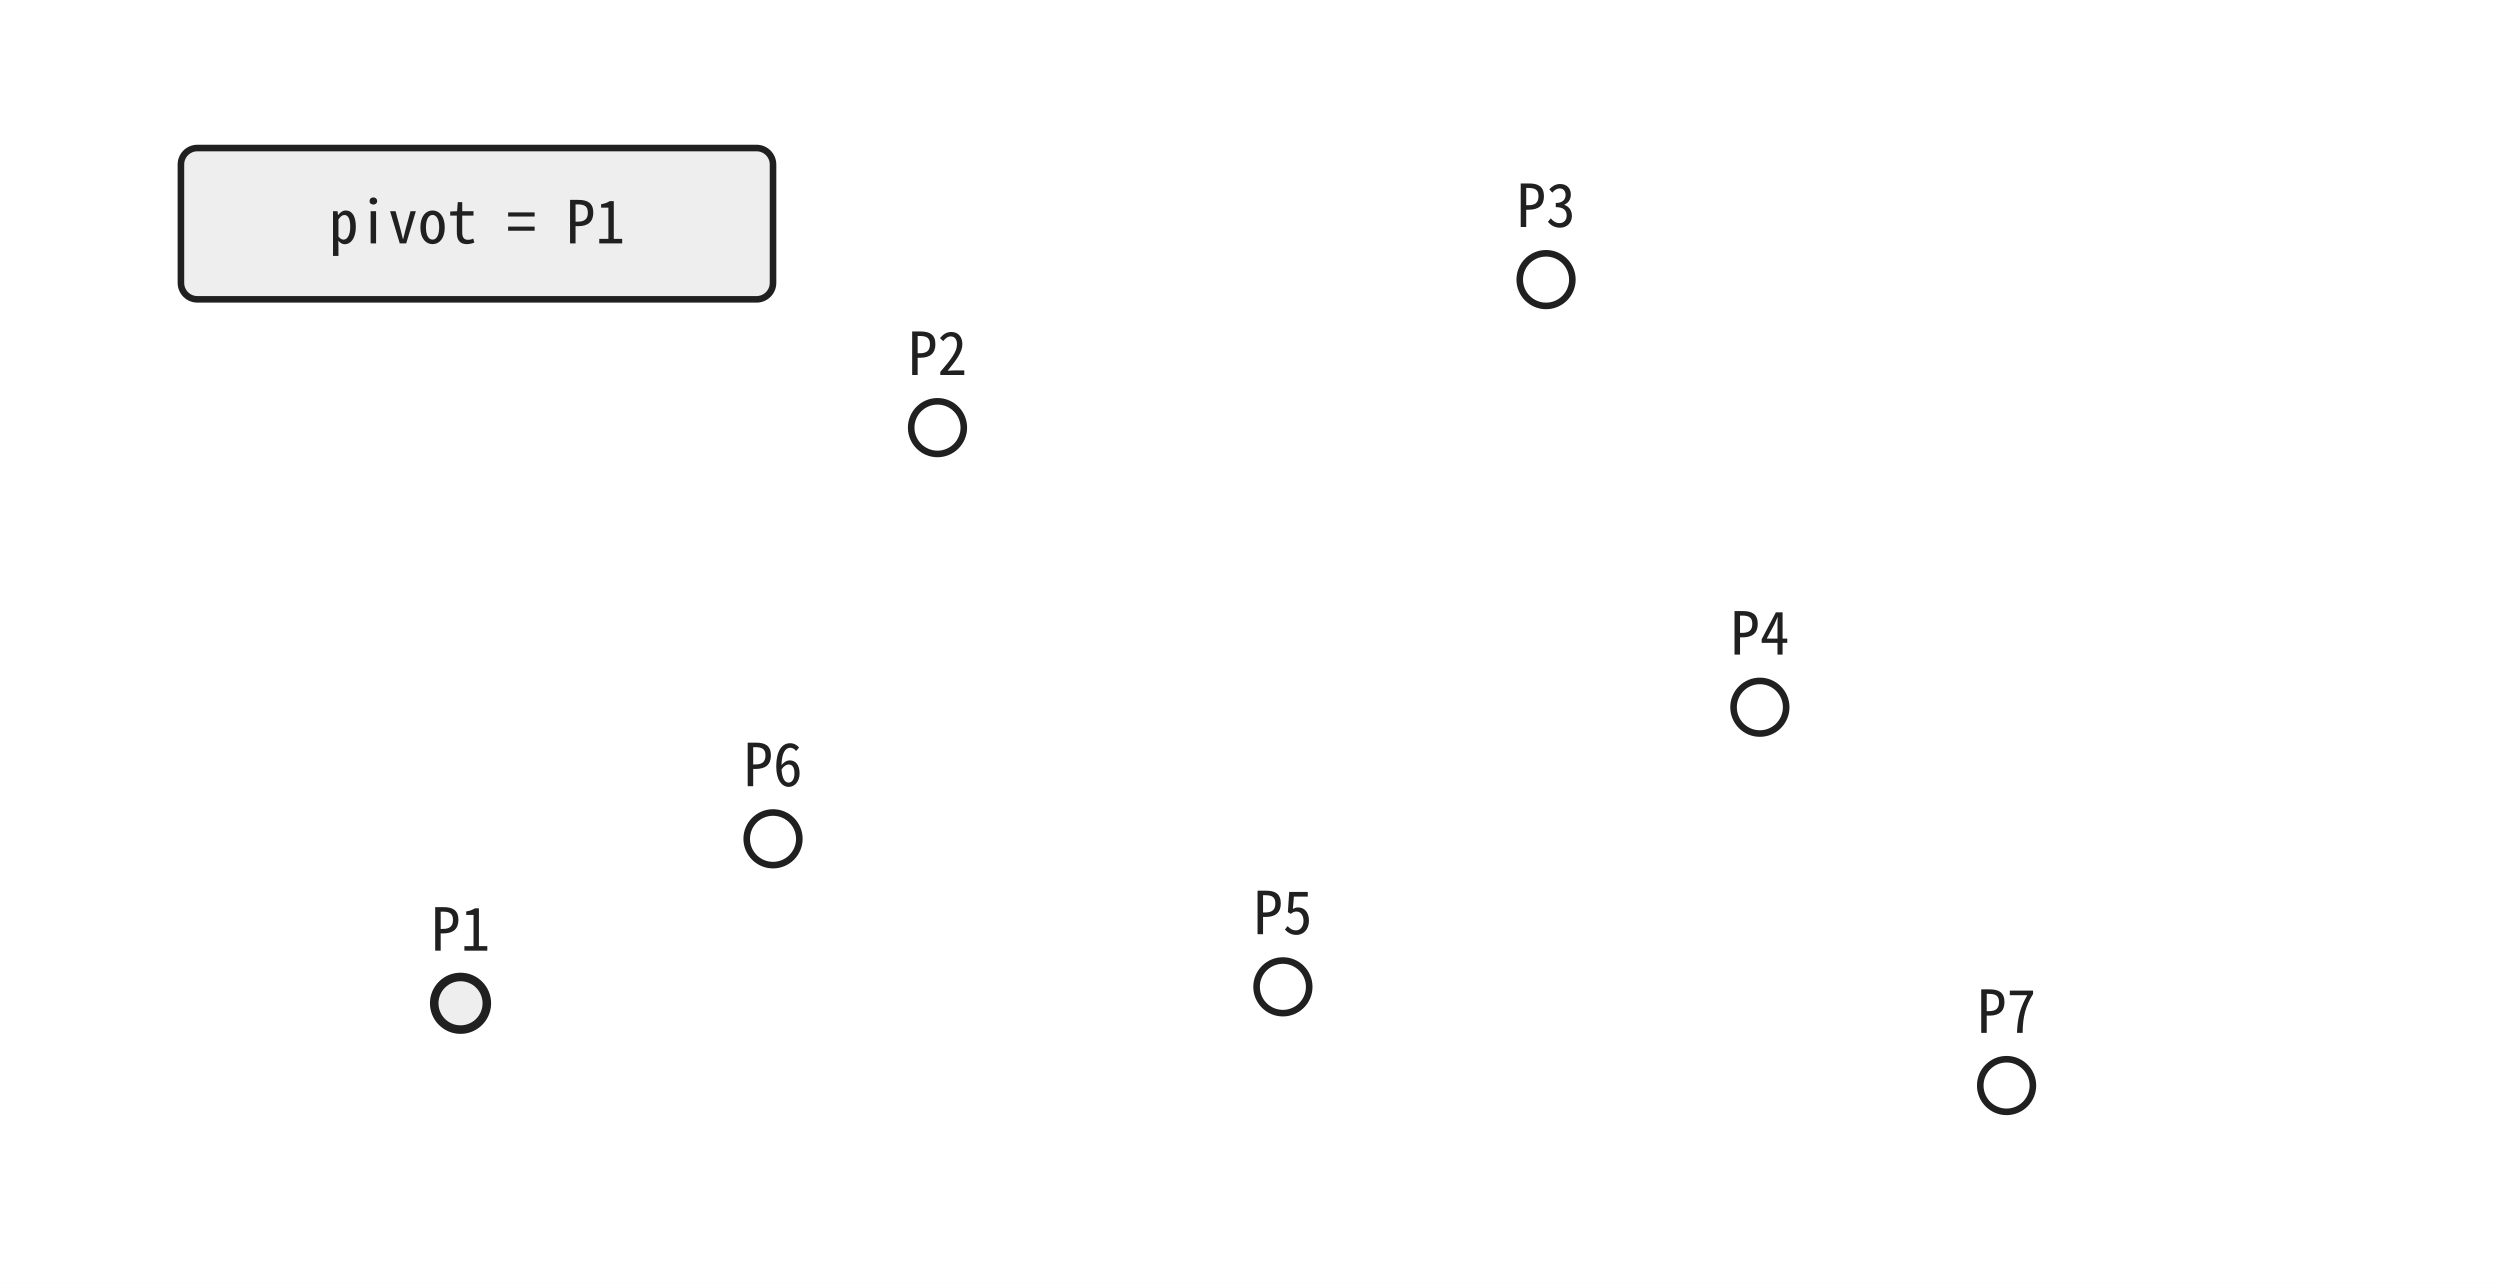
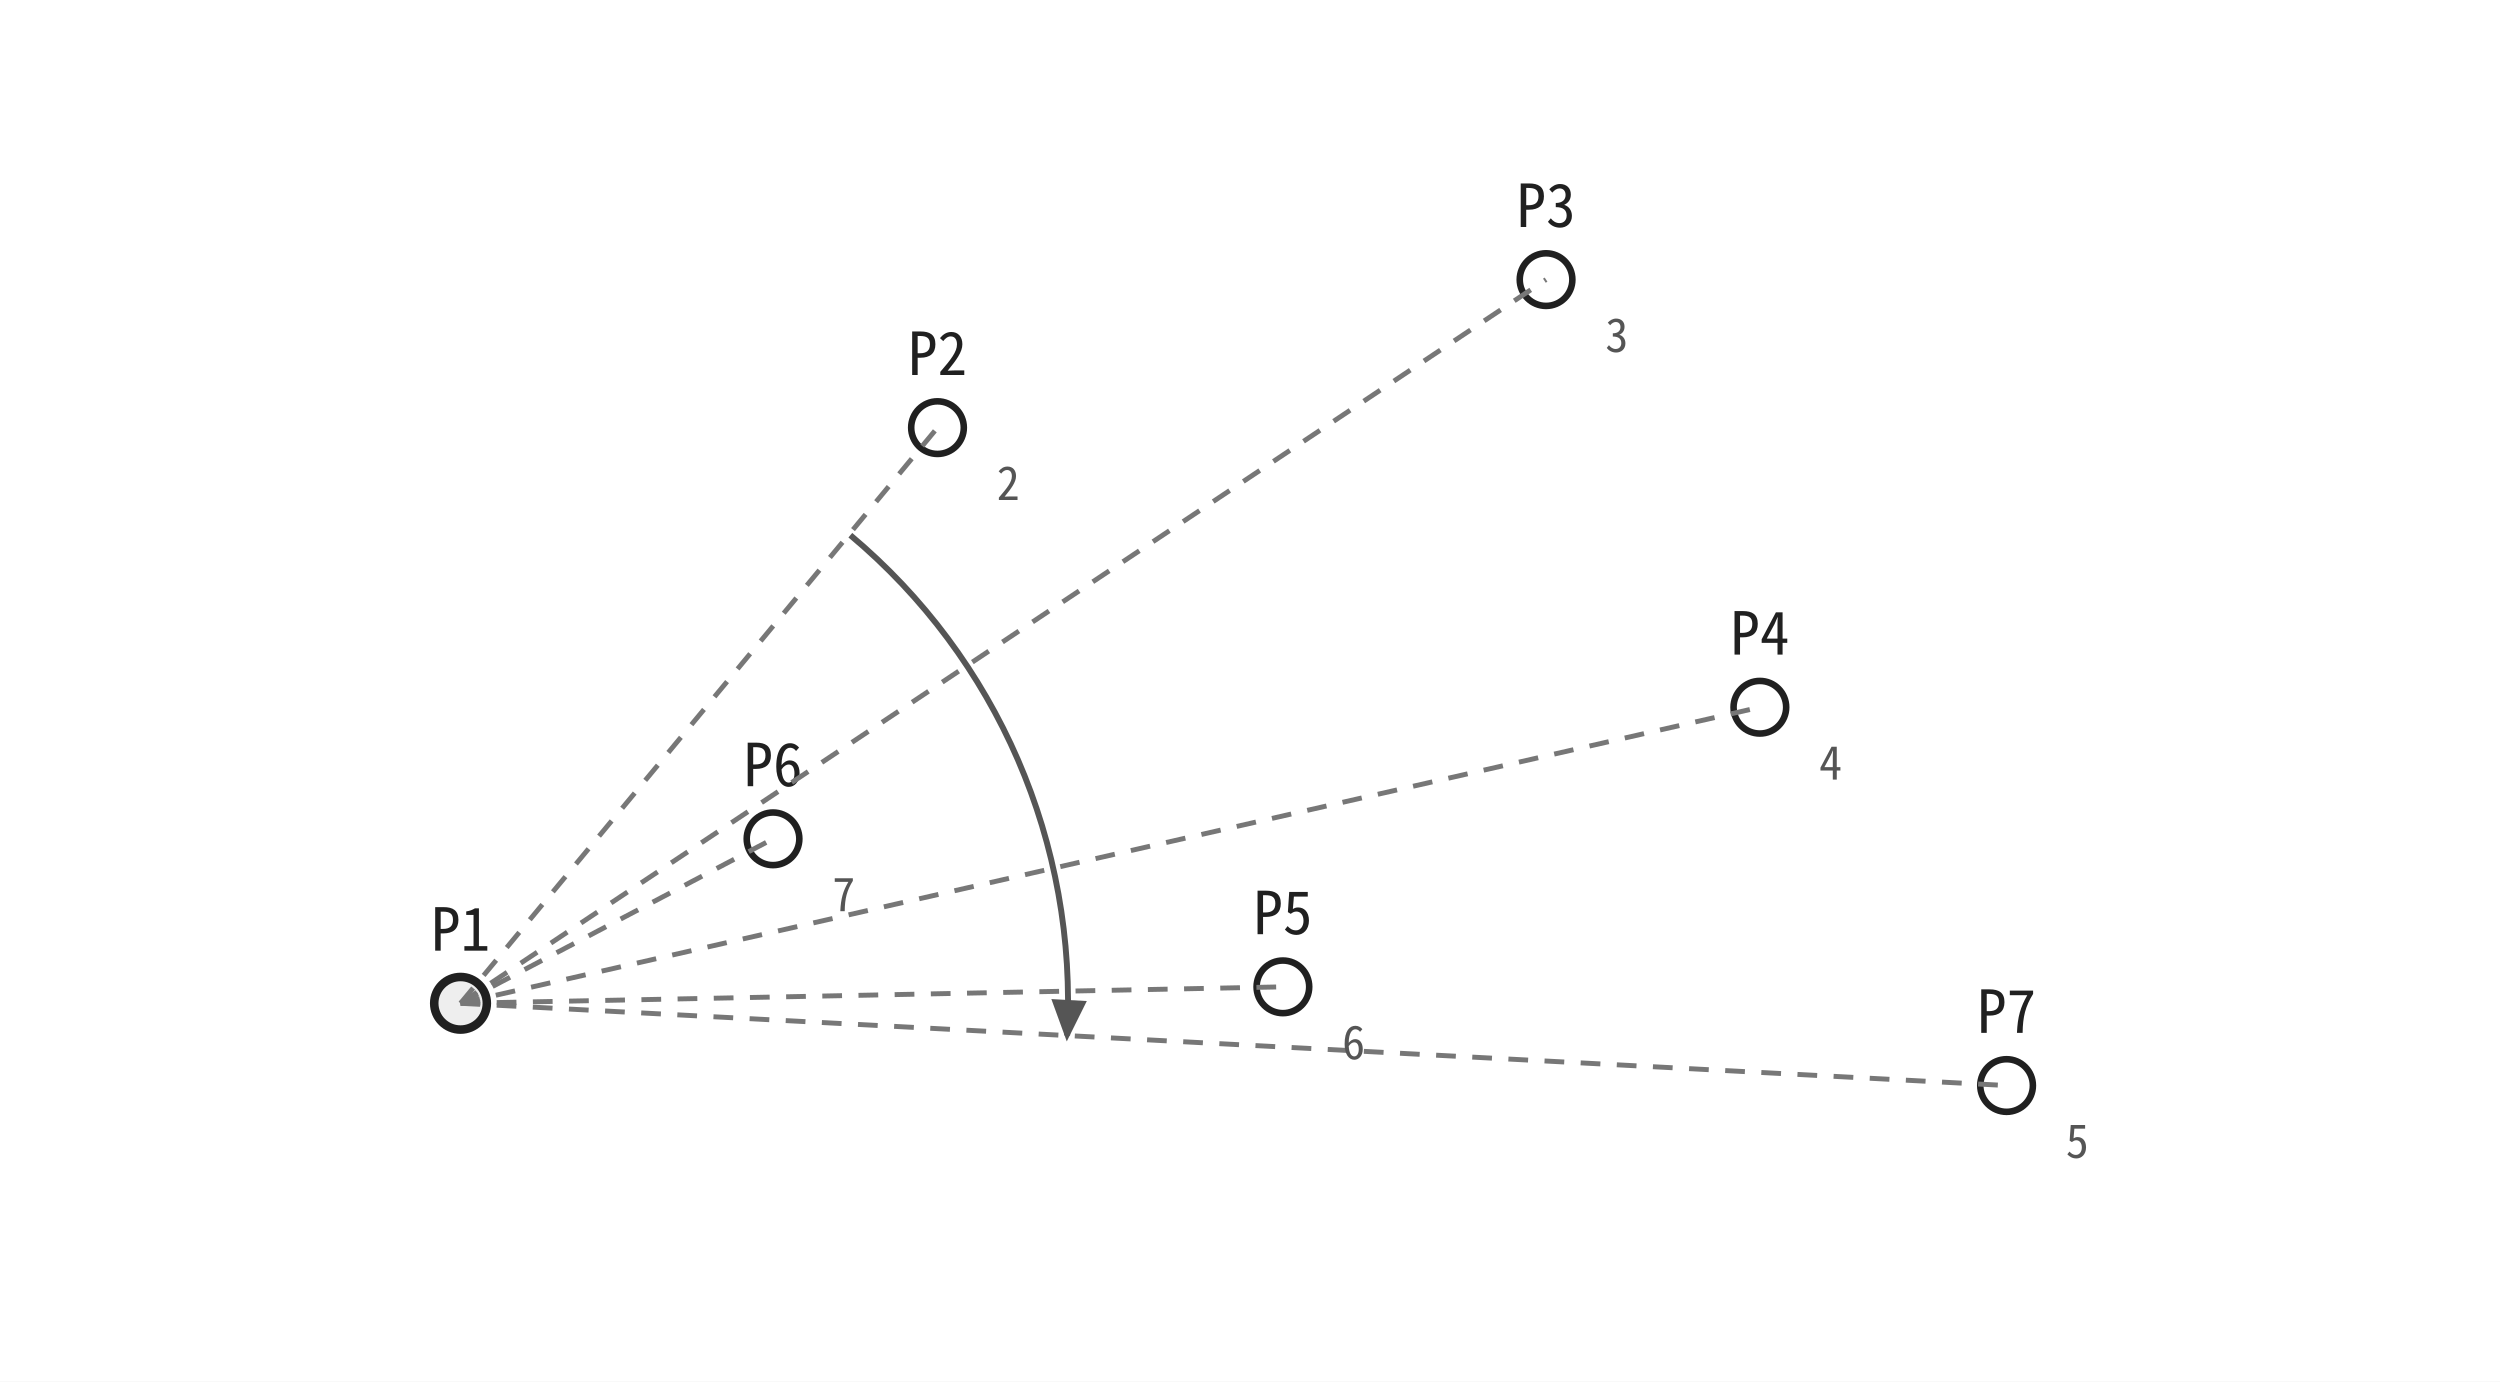
- <svg xmlns="http://www.w3.org/2000/svg" width="760" height="390" viewBox="0 0 760 390">
+ <svg xmlns="http://www.w3.org/2000/svg" width="760" height="420" viewBox="0 0 760 420">
  <rect width="100%" height="100%" fill="white" />
  <style>
text{font-family:"JetBrains Mono","Consolas","Noto Sans Mono CJK KR",monospace;fill:#202020}
.label{font-size:18px}.small{font-size:14px;fill:#555}.tiny{font-size:13px;fill:#555}
.point{fill:white;stroke:#202020;stroke-width:2}.pointHi{fill:#eee;stroke:#202020;stroke-width:2.6}
.line{fill:none;stroke:#888;stroke-width:1.8}.lineHi{fill:none;stroke:#202020;stroke-width:3.2}
.hull{fill:none;stroke:#202020;stroke-width:3.2}
.dash{fill:none;stroke:#777;stroke-width:1.5;stroke-dasharray:6 5}
.arc{fill:none;stroke:#555;stroke-width:1.8;marker-end:url(#arrowSmall)}
.box{fill:white;stroke:#777;stroke-width:1.2;rx:5}.boxHi{fill:#eee;stroke:#202020;stroke-width:2;rx:5}
.cell{fill:white;stroke:#777;stroke-width:1.2}.cellHi{fill:#eee;stroke:#202020;stroke-width:2}.cellPop{fill:#f7f7f7;stroke:#202020;stroke-width:2;stroke-dasharray:5 4}
.arrow{fill:none;stroke:#202020;stroke-width:1.7;marker-end:url(#arrow)}
</style>
  <defs>
    <marker id="arrow" markerWidth="9" markerHeight="9" refX="7" refY="3" orient="auto">
      <path d="M0,0 L0,6 L8,3 z" fill="#202020" />
    </marker>
    <marker id="arrowSmall" markerWidth="8" markerHeight="8" refX="6" refY="3" orient="auto">
      <path d="M0,0 L0,6 L7,3 z" fill="#555" />
    </marker>
  </defs>
  <circle cx="140" cy="305" r="8" class="pointHi" />
  <text x="140" y="289" text-anchor="middle" class="label">P1</text>
  <circle cx="285" cy="130" r="8" class="point" />
  <text x="285" y="114" text-anchor="middle" class="label">P2</text>
  <circle cx="470" cy="85" r="8" class="point" />
  <text x="470" y="69" text-anchor="middle" class="label">P3</text>
  <circle cx="535" cy="215" r="8" class="point" />
  <text x="535" y="199" text-anchor="middle" class="label">P4</text>
  <circle cx="390" cy="300" r="8" class="point" />
  <text x="390" y="284" text-anchor="middle" class="label">P5</text>
  <circle cx="235" cy="255" r="8" class="point" />
  <text x="235" y="239" text-anchor="middle" class="label">P6</text>
  <circle cx="610" cy="330" r="8" class="point" />
  <text x="610" y="314" text-anchor="middle" class="label">P7</text>
-   <rect x="55" y="45" width="180" height="46" class="boxHi" />
-   <text x="145.0" y="74.0" text-anchor="middle" class="label">pivot = P1</text>
+   <line x1="140" y1="305" x2="285" y2="130" class="dash" />
+   <line x1="140" y1="305" x2="470" y2="85" class="dash" />
+   <line x1="140" y1="305" x2="535" y2="215" class="dash" />
+   <line x1="140" y1="305" x2="610" y2="330" class="dash" />
+   <line x1="140" y1="305" x2="390" y2="300" class="dash" />
+   <line x1="140" y1="305" x2="235" y2="255" class="dash" />
+   <text x="303" y="152" class="small">2</text>
+   <text x="488" y="107" class="small">3</text>
+   <text x="553" y="237" class="small">4</text>
+   <text x="628" y="352" class="small">5</text>
+   <text x="408" y="322" class="small">6</text>
+   <text x="253" y="277" class="small">7</text>
+   <path d="M 258.5 162.7 A 185 185 0 0 1 324.4 314.8" class="arc" />
</svg>
